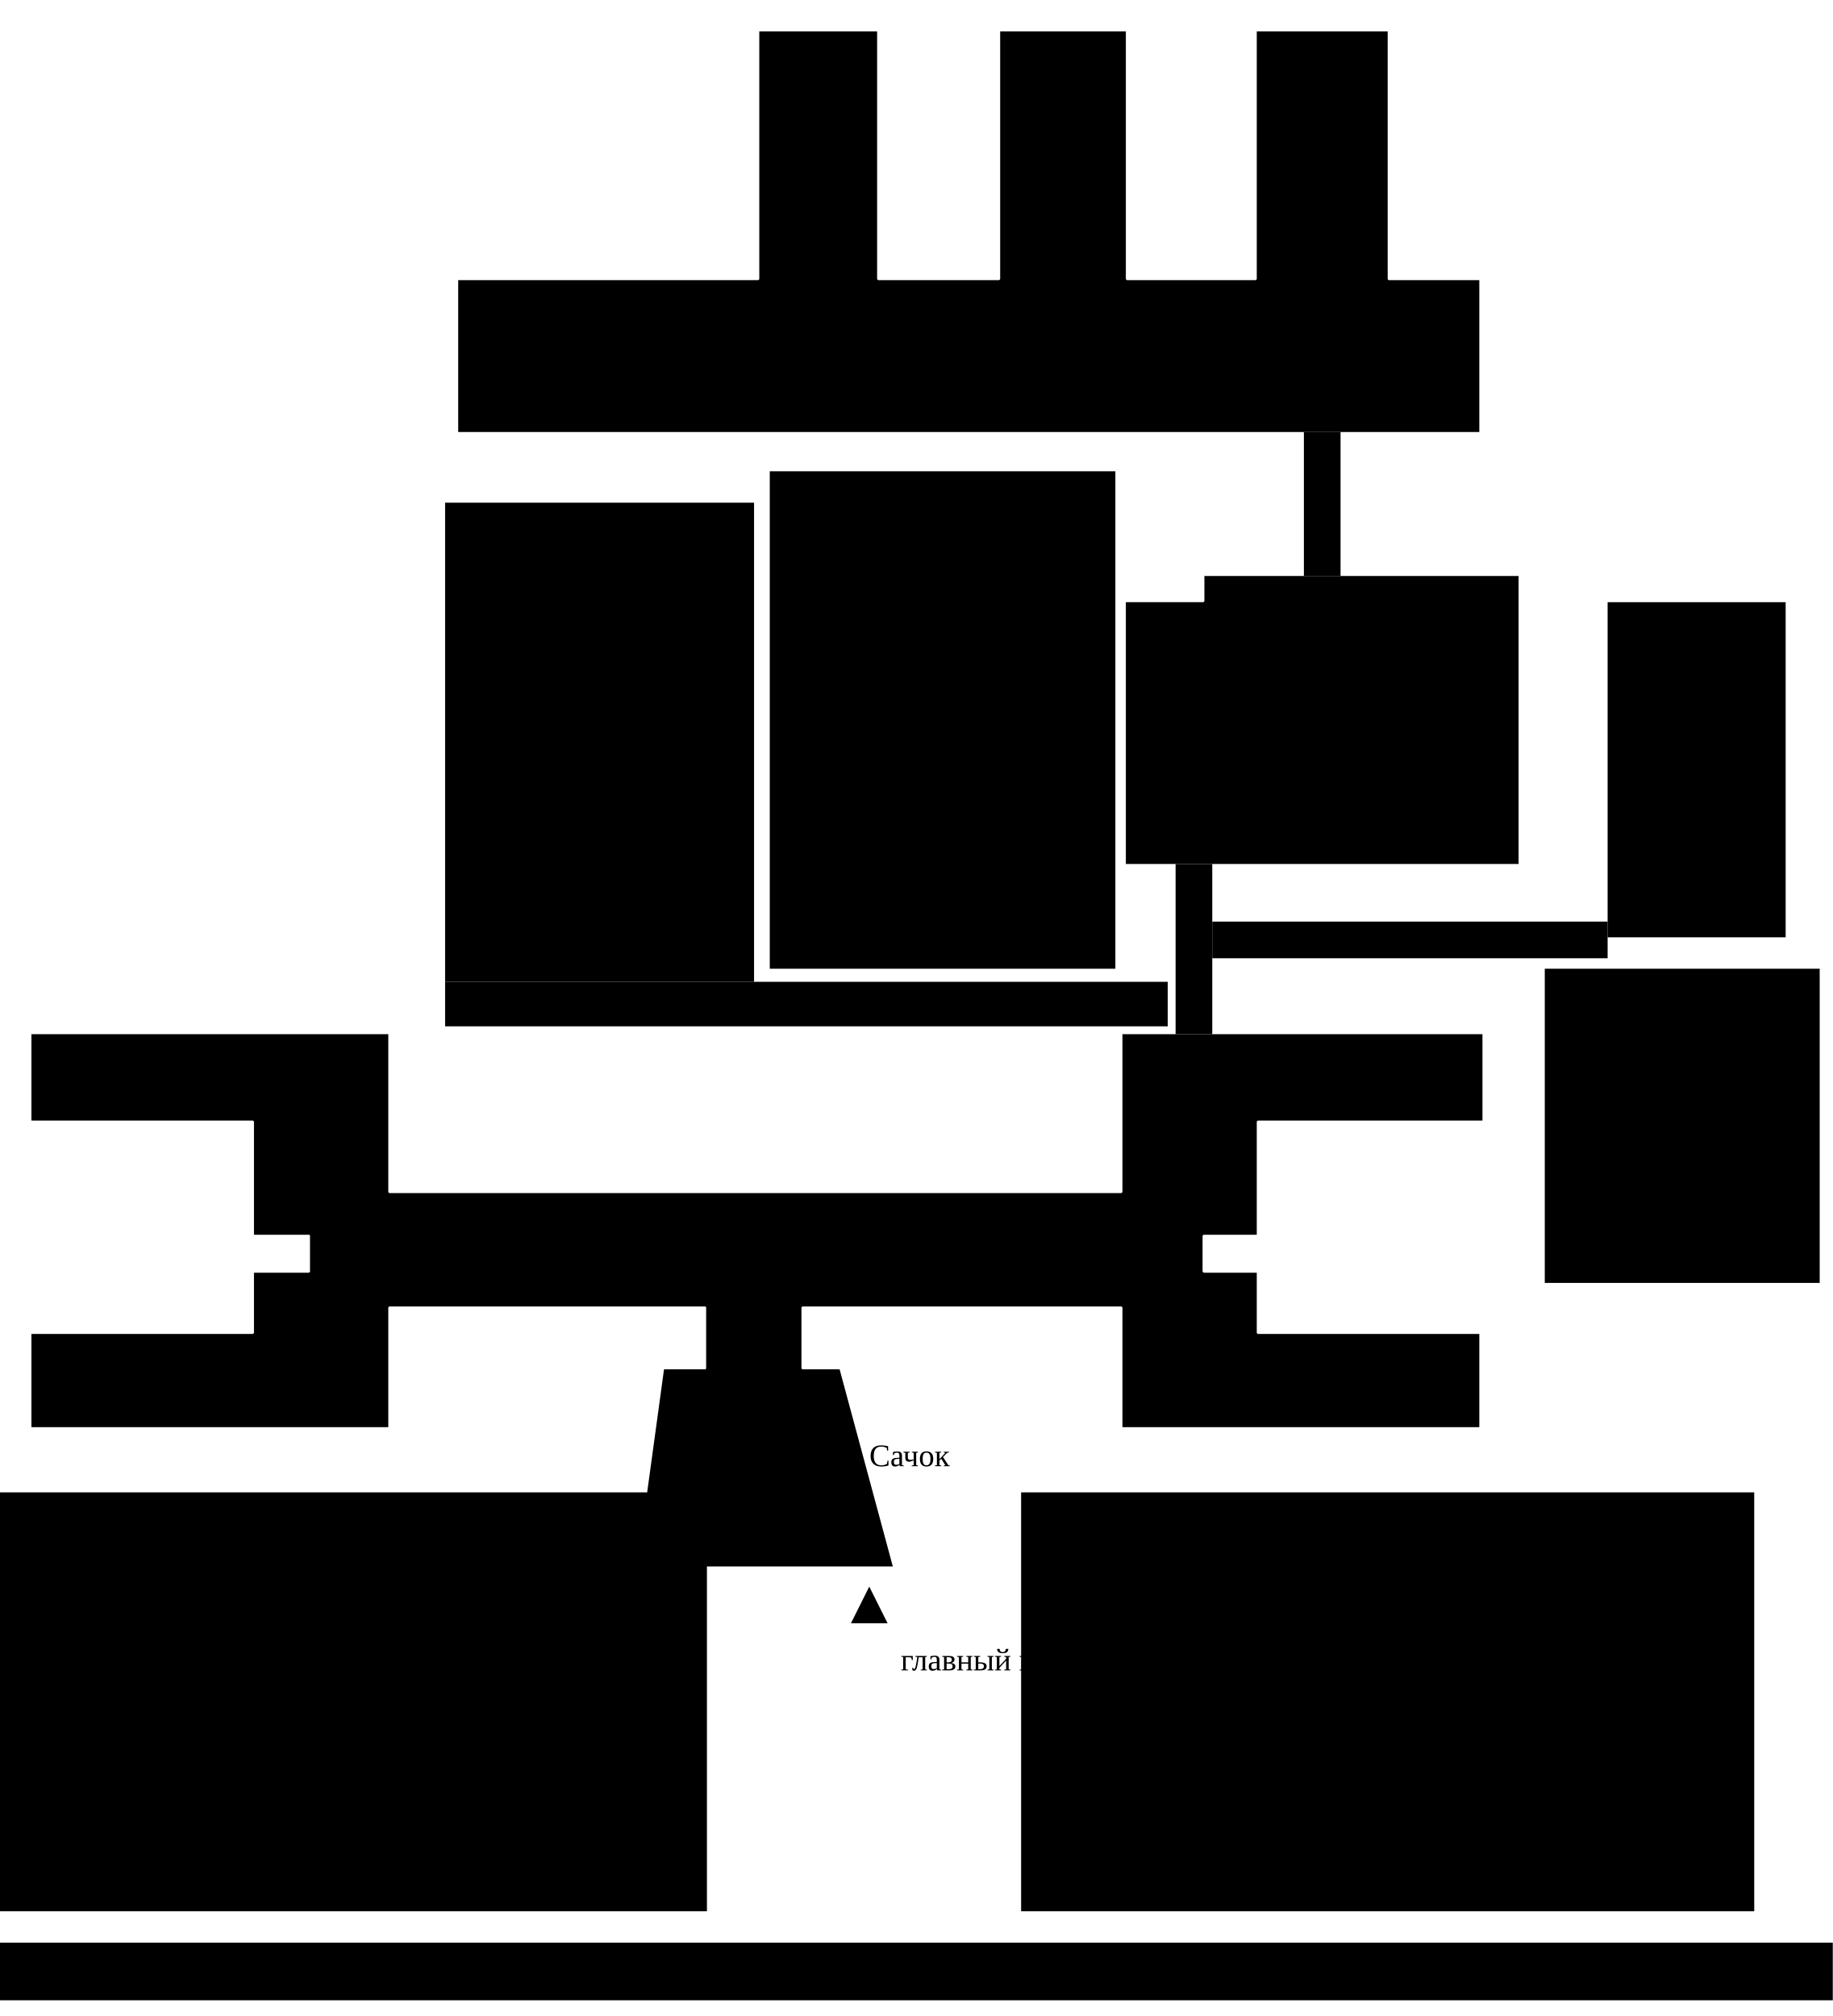
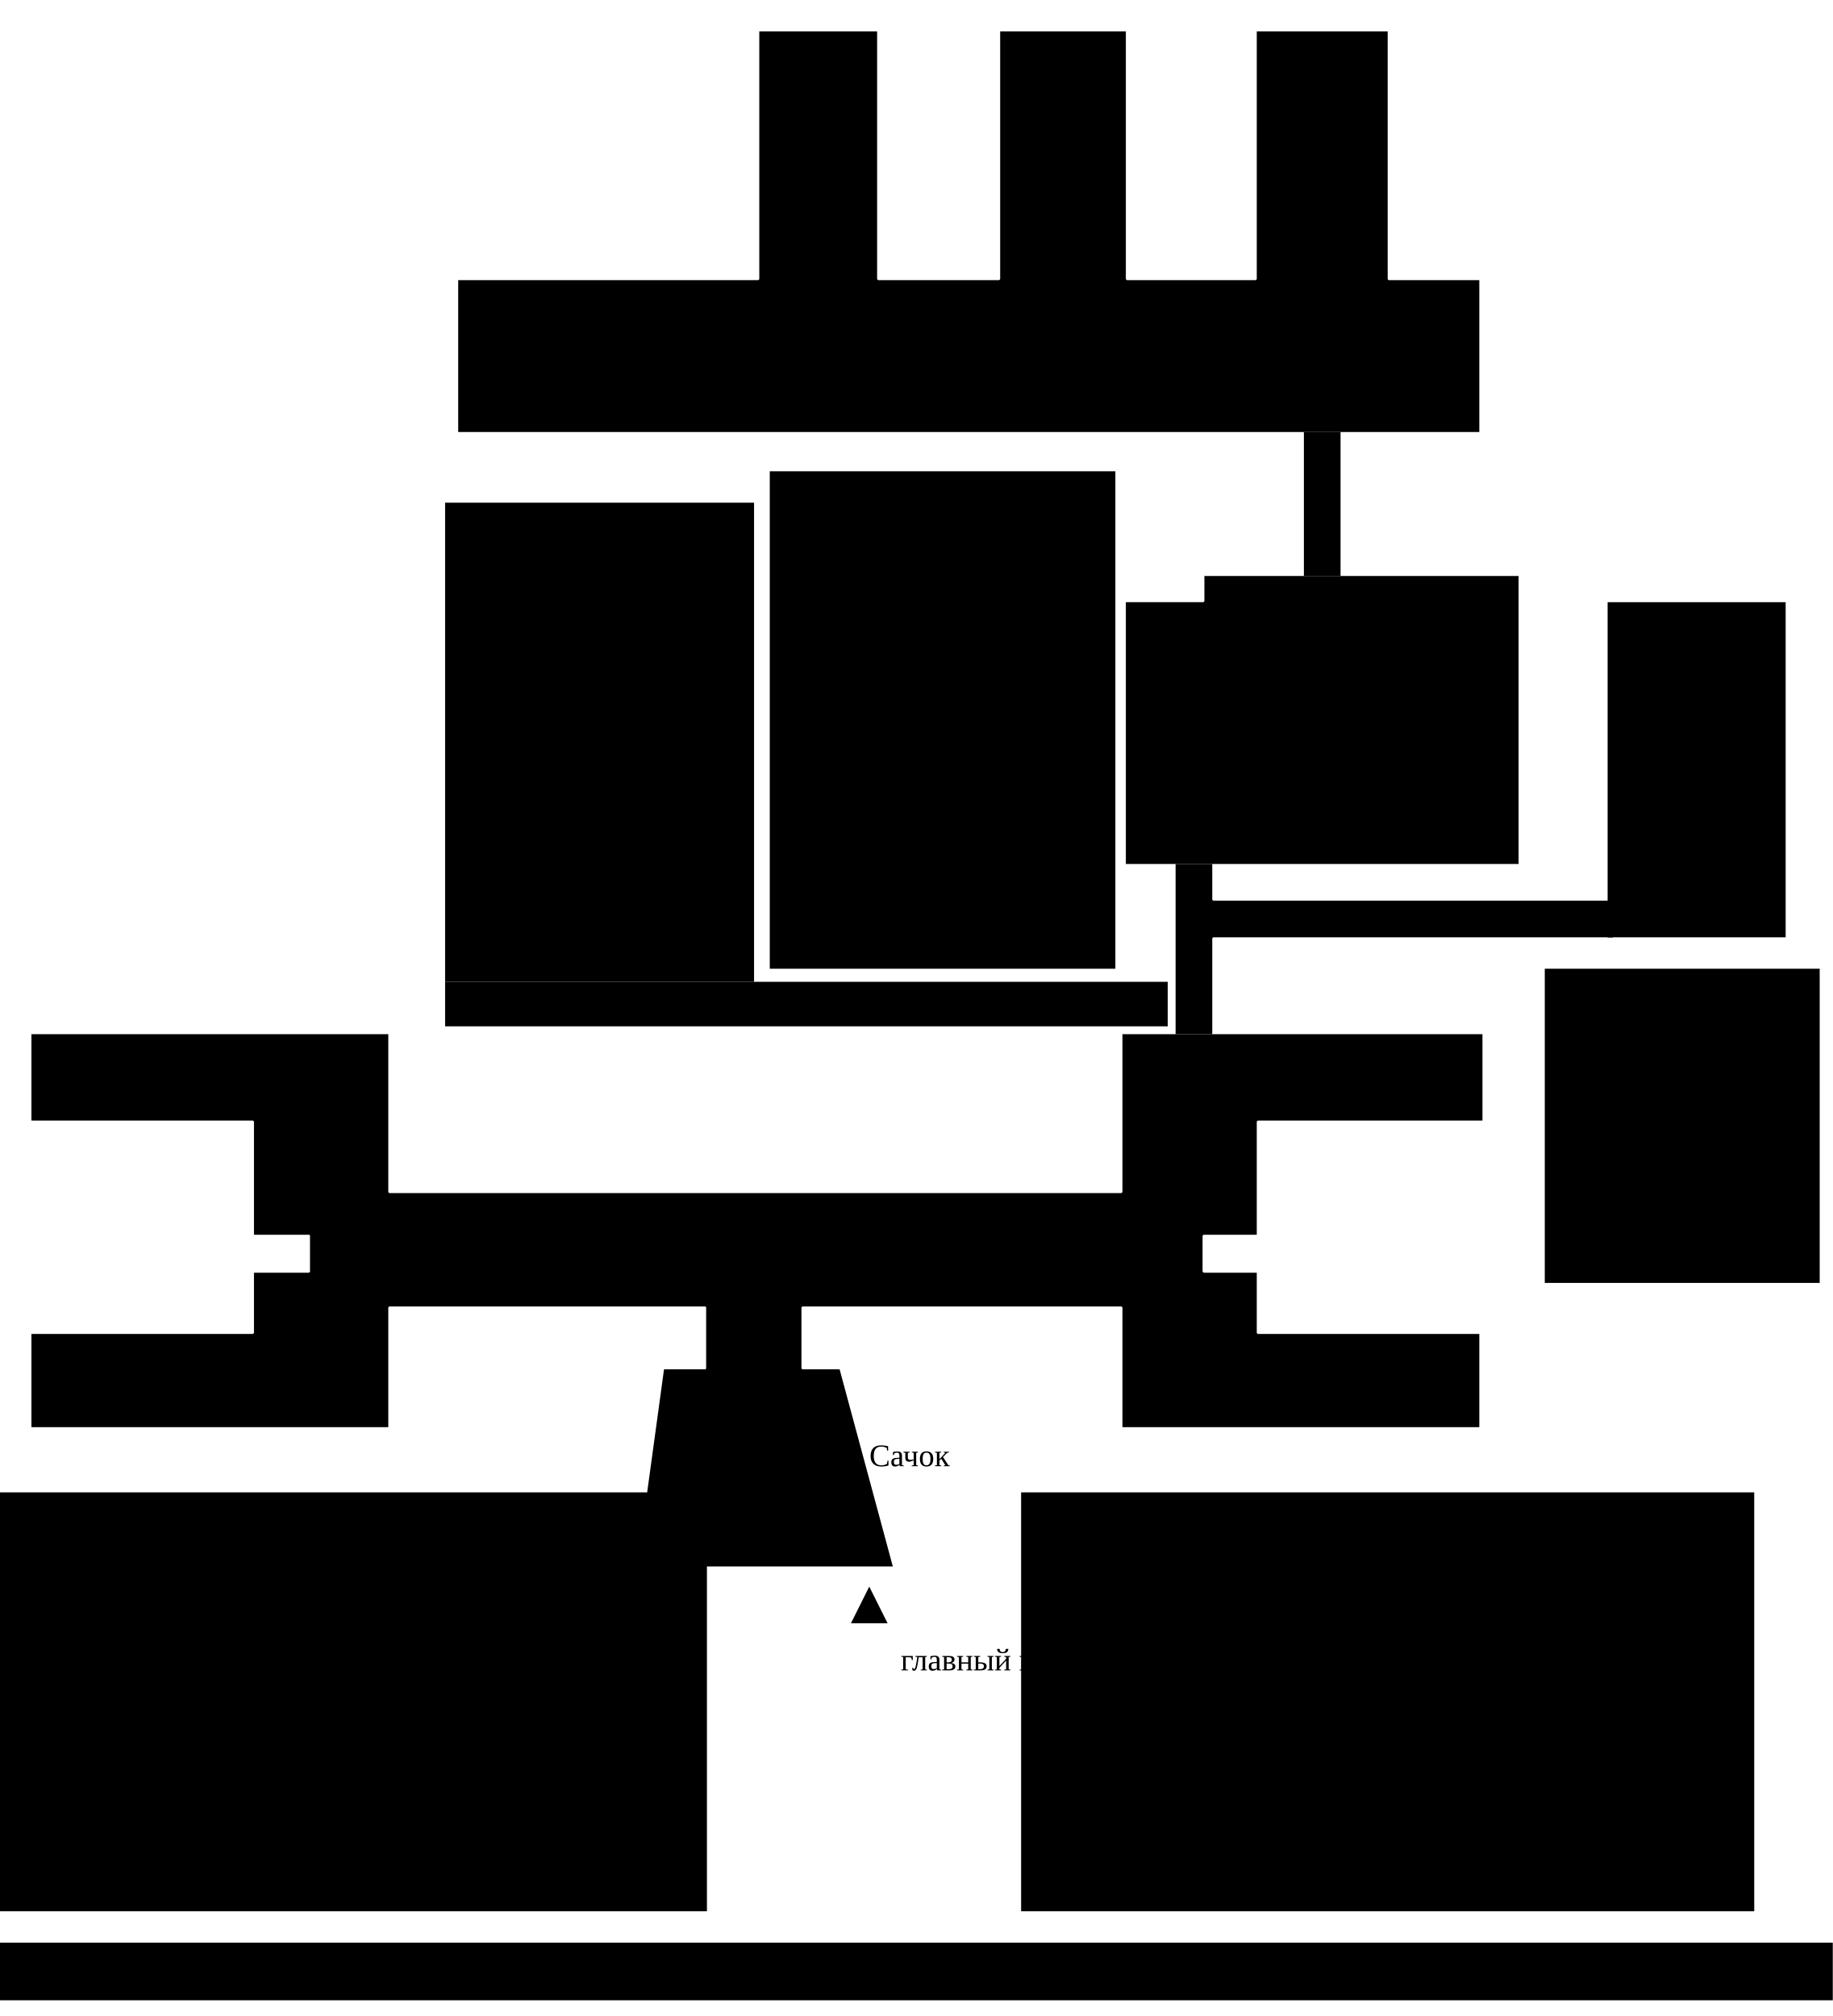
<svg xmlns="http://www.w3.org/2000/svg" viewBox="330 70 700 770" class="campus-svg">
  <rect class="road" x="300.0" y="812.0" width="730.0" height="22.0" />
  <text class="road-lbl" x="665" y="823">Ленинский проспект</text>
  <rect class="parking" x="500.0" y="262.0" width="118.0" height="183.0" />
  <rect class="parking" x="500.0" y="445.0" width="276.0" height="17.0" />
  <path class="stall" d="M510 270V300M510 318V348M510 366V396M510 410V438M519 270V300M519 318V348M519 366V396M519 410V438M528 270V300M528 318V348M528 366V396M528 410V438M537 270V300M537 318V348M537 366V396M537 410V438M546 270V300M546 318V348M546 366V396M546 410V438M555 270V300M555 318V348M555 366V396M555 410V438M564 270V300M564 318V348M564 366V396M564 410V438M573 270V300M573 318V348M573 366V396M573 410V438M582 270V300M582 318V348M582 366V396M582 410V438M591 270V300M591 318V348M591 366V396M591 410V438M600 270V300M600 318V348M600 366V396M600 410V438M609 270V300M609 318V348M609 366V396M609 410V438" />
  <rect class="garden" x="624.0" y="250.0" width="132.0" height="190.0" />
  <rect class="garden" x="330.0" y="640.0" width="270.0" height="160.0" />
  <rect class="garden" x="720.0" y="640.0" width="280.0" height="160.0" />
  <rect class="garden" x="920.0" y="440.0" width="105.0" height="120.0" />
  <circle class="tree" cx="640" cy="270" r="7" />
  <circle class="tree" cx="735" cy="275" r="7" />
  <circle class="tree" cx="650" cy="320" r="7" />
  <circle class="tree" cx="720" cy="330" r="7" />
  <circle class="tree" cx="660" cy="370" r="7" />
  <circle class="tree" cx="742" cy="380" r="7" />
  <circle class="tree" cx="635" cy="425" r="7" />
  <circle class="tree" cx="705" cy="420" r="7" />
  <circle class="tree" cx="360" cy="700" r="7" />
  <circle class="tree" cx="420" cy="740" r="7" />
  <circle class="tree" cx="520" cy="720" r="7" />
  <circle class="tree" cx="575" cy="770" r="7" />
  <circle class="tree" cx="780" cy="700" r="7" />
  <circle class="tree" cx="850" cy="760" r="7" />
  <circle class="tree" cx="930" cy="690" r="7" />
  <circle class="tree" cx="970" cy="760" r="7" />
  <circle class="tree" cx="955" cy="500" r="7" />
  <circle class="tree" cx="1000" cy="520" r="7" />
  <path class="walk" stroke-width="9" d="M662 700L662 808" />
  <path class="walk" stroke-width="3" d="M624 345L690 300L756 345" />
  <path class="walk" stroke-width="3" d="M690 250L690 440" />
  <path class="walk" stroke-width="3" d="M624 400L756 400" />
  <path class="walk" stroke-width="5" d="M910 470L1020 470" />
  <path class="walk" stroke-width="7" d="M500 250L895 250" />
  <path class="bld" data-b="k2" fill-rule="evenodd" d="M505.0 177.0L505.0 177.0L505.0 235.0L505.0 235.0L505.0 235.0L895.0 235.0L895.0 235.0L895.0 235.0L895.0 177.0L895.0 177.0L895.0 177.0L860.6 177.0L860.5 177.0L860.5 177.0L860.4 177.0L860.4 177.0L860.3 176.9L860.3 176.9L860.2 176.9L860.2 176.8L860.1 176.8L860.1 176.7L860.1 176.7L860.0 176.6L860.0 176.6L860.0 176.5L860.0 176.5L860.0 176.4L860.0 82.0L860.0 82.0L860.0 82.0L810.0 82.0L810.0 82.0L810.0 82.0L810.0 176.4L810.0 176.5L810.0 176.5L810.0 176.6L810.0 176.6L809.9 176.7L809.9 176.7L809.9 176.8L809.8 176.8L809.8 176.9L809.7 176.9L809.7 176.9L809.6 177.0L809.6 177.0L809.5 177.0L809.5 177.0L809.4 177.0L760.6 177.0L760.5 177.0L760.5 177.0L760.4 177.0L760.4 177.0L760.3 176.9L760.3 176.9L760.2 176.9L760.2 176.8L760.1 176.8L760.1 176.7L760.1 176.7L760.0 176.6L760.0 176.6L760.0 176.5L760.0 176.5L760.0 176.4L760.0 82.0L760.0 82.0L760.0 82.0L712.0 82.0L712.0 82.0L712.0 82.0L712.0 176.4L712.0 176.5L712.0 176.5L712.0 176.6L712.0 176.6L711.9 176.7L711.9 176.7L711.9 176.8L711.8 176.8L711.8 176.9L711.7 176.9L711.7 176.9L711.6 177.0L711.6 177.0L711.5 177.0L711.5 177.0L711.4 177.0L665.6 177.0L665.5 177.0L665.5 177.0L665.4 177.0L665.4 177.0L665.3 176.9L665.3 176.9L665.2 176.9L665.2 176.8L665.1 176.8L665.1 176.7L665.1 176.7L665.0 176.6L665.0 176.6L665.0 176.5L665.0 176.5L665.0 176.4L665.0 82.0L665.0 82.0L665.0 82.0L620.0 82.0L620.0 82.0L620.0 82.0L620.0 176.4L620.0 176.5L620.0 176.5L620.0 176.6L620.0 176.6L619.9 176.7L619.9 176.7L619.9 176.8L619.8 176.8L619.8 176.9L619.7 176.9L619.7 176.9L619.6 177.0L619.6 177.0L619.5 177.0L619.5 177.0L619.4 177.0L505.0 177.0Z" />
  <path class="bld" data-b="dk" fill-rule="evenodd" d="M760.0 300.0L760.0 300.0L760.0 400.0L760.0 400.0L760.0 400.0L910.0 400.0L910.0 400.0L910.0 400.0L910.0 290.0L910.0 290.0L910.0 290.0L790.0 290.0L790.0 290.0L790.0 290.0L790.0 299.4L790.0 299.5L790.0 299.5L790.0 299.6L790.0 299.6L789.9 299.7L789.9 299.7L789.9 299.8L789.8 299.8L789.8 299.9L789.7 299.9L789.7 299.9L789.6 300.0L789.6 300.0L789.5 300.0L789.5 300.0L789.4 300.0L760.0 300.0Z" />
  <path class="bld" data-b="lib" fill-rule="evenodd" d="M944.0 300.0L944.0 300.0L944.0 428.0L944.0 428.0L944.0 428.0L1012.0 428.0L1012.0 428.0L1012.0 428.0L1012.0 300.0L1012.0 300.0L1012.0 300.0L944.0 300.0Z" />
  <path class="bld" data-b="main" fill-rule="evenodd" d="M342.0 498.0L342.0 498.0L342.0 498.0L426.4 498.0L426.5 498.0L426.5 498.0L426.6 498.0L426.6 498.0L426.7 498.1L426.7 498.1L426.8 498.1L426.8 498.2L426.9 498.2L426.9 498.3L426.9 498.3L427.0 498.4L427.0 498.4L427.0 498.5L427.0 498.5L427.0 498.6L427.0 541.5L427.0 541.6L427.0 541.6L447.8 541.6L447.9 541.6L448.0 541.6L448.0 541.6L448.1 541.6L448.1 541.6L448.2 541.7L448.2 541.7L448.3 541.7L448.3 541.8L448.3 541.8L448.4 541.9L448.4 541.9L448.4 542.0L448.4 542.0L448.4 542.1L448.4 542.2L448.4 555.5L448.4 555.5L448.4 555.6L448.4 555.7L448.4 555.7L448.4 555.8L448.3 555.8L448.3 555.9L448.3 555.9L448.2 555.9L448.2 556.0L448.1 556.0L448.1 556.0L448.0 556.1L448.0 556.1L447.9 556.1L447.8 556.1L427.0 556.1L427.0 556.1L427.0 556.1L427.0 578.9L427.0 579.0L427.0 579.0L427.0 579.1L427.0 579.1L426.9 579.2L426.9 579.2L426.9 579.3L426.8 579.3L426.8 579.4L426.7 579.4L426.7 579.4L426.6 579.5L426.6 579.5L426.5 579.5L426.5 579.5L426.4 579.5L342.0 579.5L342.0 579.5L342.0 579.5L342.0 615.1L342.0 615.1L342.0 615.1L478.3 615.1L478.3 615.1L478.3 615.1L478.3 569.6L478.3 569.5L478.3 569.4L478.3 569.4L478.4 569.3L478.4 569.3L478.4 569.2L478.5 569.2L478.5 569.1L478.5 569.1L478.6 569.1L478.6 569.0L478.7 569.0L478.7 569.0L478.8 569.0L478.9 569.0L478.9 569.0L599.1 569.0L599.2 569.0L599.3 569.0L599.3 569.0L599.4 569.0L599.4 569.0L599.5 569.1L599.5 569.1L599.6 569.1L599.6 569.2L599.6 569.2L599.7 569.3L599.7 569.3L599.7 569.4L599.7 569.4L599.7 569.5L599.7 569.6L599.7 592.4L599.7 592.5L599.7 592.6L599.7 592.6L599.7 592.7L599.7 592.7L599.6 592.8L599.6 592.8L599.6 592.9L599.5 592.9L599.5 592.9L599.4 593.0L599.4 593.0L599.3 593.0L599.3 593.0L599.2 593.0L599.1 593.0L583.7 593.0L583.6 593.0L583.6 593.1L573.3 668.3L573.3 668.3L573.3 668.3L671.0 668.3L671.0 668.3L671.0 668.3L650.7 593.1L650.7 593.0L650.7 593.0L636.7 593.0L636.7 593.0L636.6 593.0L636.5 593.0L636.5 593.0L636.4 593.0L636.4 592.9L636.3 592.9L636.3 592.9L636.3 592.8L636.2 592.8L636.2 592.7L636.2 592.7L636.1 592.6L636.1 592.6L636.1 592.5L636.1 592.4L636.1 569.6L636.1 569.5L636.1 569.4L636.1 569.4L636.2 569.3L636.2 569.3L636.2 569.2L636.3 569.2L636.3 569.1L636.3 569.1L636.4 569.1L636.4 569.0L636.5 569.0L636.5 569.0L636.6 569.0L636.7 569.0L636.7 569.0L758.1 569.0L758.1 569.0L758.2 569.0L758.3 569.0L758.3 569.0L758.4 569.0L758.4 569.1L758.5 569.1L758.5 569.1L758.5 569.2L758.6 569.2L758.6 569.3L758.6 569.3L758.7 569.4L758.7 569.4L758.7 569.5L758.7 569.6L758.7 615.1L758.7 615.1L758.7 615.1L895.0 615.1L895.0 615.1L895.0 615.1L895.0 579.5L895.0 579.5L895.0 579.5L810.6 579.5L810.5 579.5L810.5 579.5L810.4 579.5L810.4 579.5L810.3 579.4L810.3 579.4L810.2 579.4L810.2 579.3L810.1 579.3L810.1 579.2L810.1 579.2L810.0 579.1L810.0 579.1L810.0 579.0L810.0 579.0L810.0 578.9L810.0 556.1L810.0 556.1L810.0 556.1L789.9 556.1L789.9 556.1L789.8 556.1L789.7 556.1L789.7 556.0L789.6 556.0L789.6 556.0L789.5 555.9L789.5 555.9L789.5 555.9L789.4 555.8L789.4 555.8L789.4 555.7L789.3 555.7L789.3 555.6L789.3 555.5L789.3 555.5L789.3 542.2L789.3 542.1L789.3 542.0L789.3 542.0L789.4 541.9L789.4 541.9L789.4 541.8L789.5 541.8L789.5 541.7L789.5 541.7L789.6 541.7L789.6 541.6L789.7 541.6L789.7 541.6L789.8 541.6L789.9 541.6L789.9 541.6L810.0 541.6L810.0 541.6L810.0 541.5L810.0 498.6L810.0 498.5L810.0 498.5L810.0 498.4L810.0 498.4L810.1 498.3L810.1 498.3L810.1 498.2L810.2 498.2L810.2 498.1L810.3 498.1L810.3 498.1L810.4 498.0L810.4 498.0L810.5 498.0L810.5 498.0L810.6 498.0L896.2 498.0L896.2 498.0L896.2 498.0L896.2 465.0L896.2 465.0L896.2 465.0L758.7 465.0L758.7 465.0L758.7 465.0L758.7 525.1L758.7 525.2L758.7 525.2L758.7 525.3L758.6 525.3L758.6 525.4L758.6 525.5L758.5 525.5L758.5 525.5L758.5 525.6L758.4 525.6L758.4 525.6L758.3 525.7L758.3 525.7L758.2 525.7L758.1 525.7L758.1 525.7L478.9 525.7L478.9 525.7L478.8 525.7L478.7 525.7L478.7 525.7L478.6 525.6L478.6 525.6L478.5 525.6L478.5 525.5L478.5 525.5L478.4 525.5L478.4 525.4L478.4 525.3L478.3 525.3L478.3 525.2L478.3 525.2L478.3 525.1L478.3 465.0L478.3 465.0L478.3 465.0L342.0 465.0L342.0 465.0L342.0 465.0Z" />
-   <rect class="gallery" x="779.0" y="400.0" width="14.0" height="65.0" />
-   <rect class="gallery" x="828.0" y="235.0" width="14.0" height="55.0" />
-   <rect class="gallery" x="793.0" y="422.0" width="151.0" height="14.0" />
+   <path class="gallery" fill-rule="evenodd" d="M779.0 400.0L779.0 400.0L779.0 465.0L779.0 465.0L779.0 465.0L793.0 465.0L793.0 465.0L793.0 465.0L793.0 428.6L793.0 428.5L793.0 428.5L793.0 428.4L793.0 428.4L793.1 428.3L793.1 428.3L793.1 428.2L793.2 428.2L793.2 428.1L793.3 428.1L793.3 428.1L793.4 428.0L793.4 428.0L793.5 428.0L793.5 428.0L793.6 428.0L946.0 428.0L946.0 428.0L946.0 428.0L946.0 414.0L946.0 414.0L946.0 414.0L793.6 414.0L793.5 414.0L793.5 414.0L793.4 414.0L793.4 414.0L793.3 413.9L793.3 413.9L793.2 413.9L793.2 413.8L793.1 413.8L793.1 413.7L793.1 413.7L793.0 413.6L793.0 413.6L793.0 413.5L793.0 413.5L793.0 413.4L793.0 400.0L793.0 400.0L793.0 400.0L779.0 400.0ZM828.0 235.0L828.0 235.0L828.0 290.0L828.0 290.0L828.0 290.0L842.0 290.0L842.0 290.0L842.0 290.0L842.0 235.0L842.0 235.0L842.0 235.0L828.0 235.0Z" />
+   <path class="gallery-open" d="M944.8 415.2L791.8 415.2L791.8 401.2L780.2 401.2L780.2 463.8L791.8 463.8L791.8 426.8L944.8 426.8Z" />
+   <path class="gallery-open" d="M829.2 236.2L829.2 288.8L840.8 288.8L840.8 236.2Z" />
+   <rect class="gallery-open" x="944.0" y="414.0" width="2.0" height="14.0" />
  <path class="entry" d="M655 690L662 676L669 690" />
  <text class="lbl small" x="674" y="708">главный вход</text>
  <text class="lbl" data-b="main" x="660" y="548">Главный корпус</text>
  <text class="lbl" data-b="sachok" x="662" y="630">Сачок</text>
  <text class="lbl" data-b="k2" x="700" y="206">2 корпус</text>
  <text class="lbl" data-b="dk" x="835" y="350">ДК</text>
  <text class="lbl" data-b="lib" x="978" y="364" transform="rotate(-90 978 364)">Библиотека</text>
</svg>
